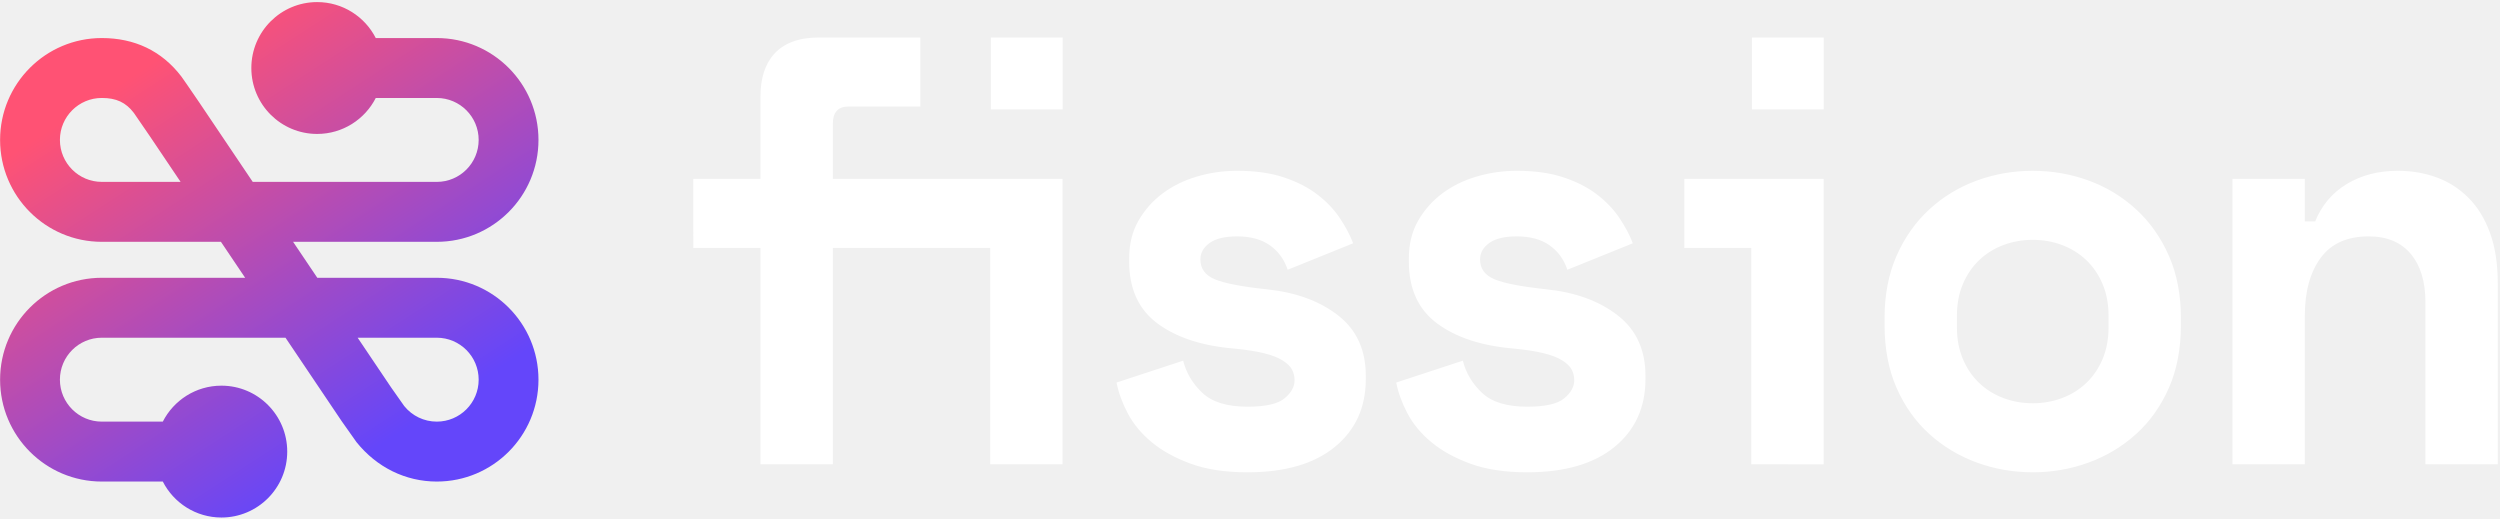
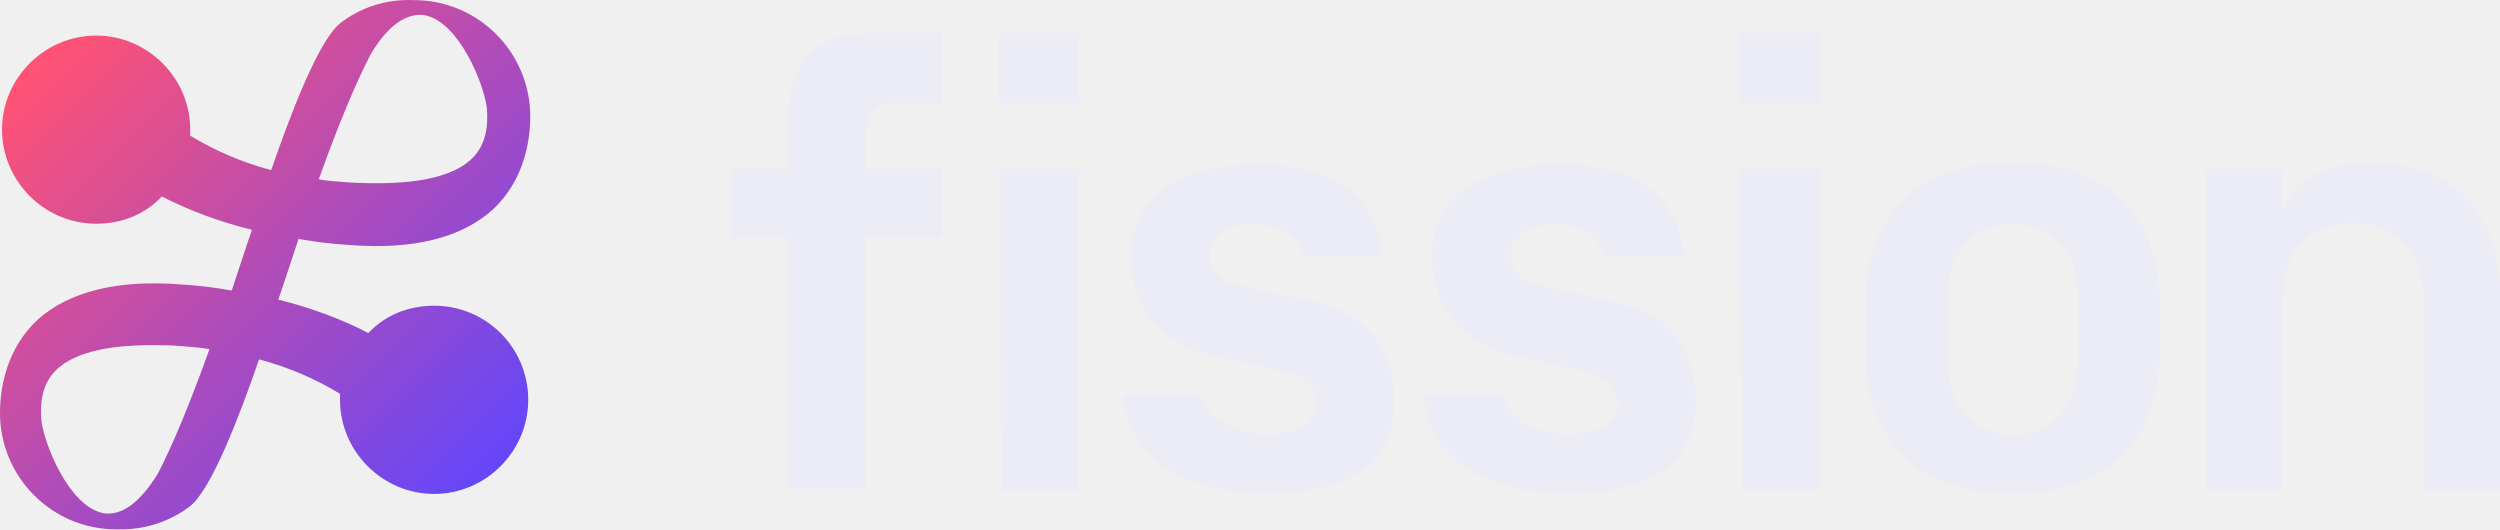
- <svg xmlns="http://www.w3.org/2000/svg" height="94" viewBox="0 0 453 94" width="453">
-   <linearGradient id="a" x1="25.501%" x2="73.12%" y1="13.681%" y2="84.309%">
-     <stop offset="0" stop-color="#ff5274" />
-     <stop offset="1" stop-color="#6446fa" />
+ <svg xmlns="http://www.w3.org/2000/svg" viewBox="0 0 3022.54 640">
+   <linearGradient id="a" gradientUnits="userSpaceOnUse" x1="13.35" x2="642.5" y1="12.87" y2="642.01">
+     <stop offset=".08" stop-color="#ff5274" />
+     <stop offset=".91" stop-color="#6446fa" />
  </linearGradient>
-   <g fill="none">
-     <path d="m125.625 32.409h12.175v-14.978c0-6.29 3.149-10.634 10.51-10.634h18.453v12.511h-13.042c-1.873 0-2.81 1.043-2.81 3.128v9.974h41.624v51.712h-13.111v-39.201h-28.512v39.201h-13.111v-39.201h-12.175zm53.923-25.613h13.007v13.032h-13.007zm37.964 40.209c0 1.668.867 2.867 2.601 3.597s4.891 1.338 9.469 1.825c5.272.556 9.573 2.137 12.903 4.744 3.33 2.606 4.995 6.238 4.995 10.895v.626c0 5.143-1.873 9.244-5.619 12.302-3.746 3.058-9.018 4.587-15.817 4.587-4.024 0-7.458-.521-10.302-1.564-2.844-1.043-5.203-2.346-7.076-3.91-1.873-1.564-3.313-3.301-4.318-5.213s-1.682-3.771-2.029-5.578l12.071-3.962c.555 2.224 1.717 4.17 3.486 5.838 1.769 1.668 4.492 2.502 8.169 2.502 3.261 0 5.498-.504 6.712-1.512 1.214-1.008 1.821-2.103 1.821-3.284 0-.695-.156-1.338-.468-1.929-.312-.591-.884-1.147-1.717-1.668s-1.96-.956-3.382-1.303c-1.422-.348-3.208-.626-5.359-.834-5.827-.487-10.458-1.998-13.892-4.535-3.434-2.537-5.151-6.273-5.151-11.208v-.626c0-2.572.555-4.831 1.665-6.777 1.11-1.946 2.567-3.597 4.37-4.952 1.804-1.355 3.885-2.381 6.244-3.076 2.359-.695 4.787-1.043 7.284-1.043 3.261 0 6.087.4 8.481 1.199 2.393.799 4.423 1.842 6.087 3.128 1.665 1.286 3.018 2.711 4.058 4.275 1.041 1.564 1.838 3.076 2.393 4.535l-11.863 4.796c-.624-1.877-1.7-3.354-3.226-4.431-1.526-1.077-3.503-1.616-5.931-1.616-2.22 0-3.885.4-4.995 1.199s-1.665 1.79-1.665 2.971zm50.677 0c0 1.668.867 2.867 2.601 3.597s4.891 1.338 9.469 1.825c5.272.556 9.573 2.137 12.903 4.744 3.33 2.606 4.995 6.238 4.995 10.895v.626c0 5.143-1.873 9.244-5.619 12.302-3.746 3.058-9.018 4.587-15.817 4.587-4.024 0-7.458-.521-10.302-1.564-2.844-1.043-5.203-2.346-7.076-3.91-1.873-1.564-3.313-3.301-4.318-5.213s-1.682-3.771-2.029-5.578l12.071-3.962c.555 2.224 1.717 4.17 3.486 5.838 1.769 1.668 4.492 2.502 8.169 2.502 3.261 0 5.498-.504 6.712-1.512 1.214-1.008 1.821-2.103 1.821-3.284 0-.695-.156-1.338-.468-1.929-.312-.591-.884-1.147-1.717-1.668s-1.96-.956-3.382-1.303c-1.422-.348-3.208-.626-5.359-.834-5.827-.487-10.458-1.998-13.892-4.535-3.434-2.537-5.151-6.273-5.151-11.208v-.626c0-2.572.555-4.831 1.665-6.777 1.11-1.946 2.567-3.597 4.37-4.952s3.885-2.381 6.244-3.076c2.359-.695 4.787-1.043 7.284-1.043 3.261 0 6.087.4 8.481 1.199 2.393.799 4.423 1.842 6.087 3.128 1.665 1.286 3.018 2.711 4.058 4.275 1.041 1.564 1.838 3.076 2.393 4.535l-11.863 4.796c-.624-1.877-1.7-3.354-3.226-4.431-1.526-1.077-3.503-1.616-5.931-1.616-2.22 0-3.885.4-4.995 1.199s-1.665 1.79-1.665 2.971zm49.145-2.085h-12.136v-12.511h25.247v51.732l-13.111-.02zm.116-38.124h13.007v13.032h-13.007zm77.729 52.094c0 4.309-.728 8.115-2.185 11.416-1.457 3.302-3.434 6.082-5.931 8.341-2.497 2.259-5.359 3.979-8.585 5.161-3.226 1.182-6.608 1.772-10.146 1.772-3.538 0-6.92-.591-10.146-1.772-3.226-1.182-6.087-2.902-8.585-5.161-2.497-2.259-4.475-5.039-5.931-8.341-1.457-3.302-2.185-7.107-2.185-11.416v-1.251c0-4.24.728-8.01 2.185-11.312 1.457-3.302 3.434-6.099 5.931-8.393 2.497-2.294 5.359-4.031 8.585-5.213s6.608-1.772 10.146-1.772c3.538 0 6.92.591 10.146 1.772s6.087 2.919 8.585 5.213c2.497 2.294 4.475 5.091 5.931 8.393 1.457 3.302 2.185 7.072 2.185 11.312zm-26.847 14.179c1.873 0 3.642-.313 5.307-.938 1.665-.626 3.122-1.529 4.37-2.711 1.249-1.182 2.237-2.624 2.966-4.327.728-1.703 1.093-3.632 1.093-5.786v-2.085c0-2.155-.364-4.083-1.093-5.786-.728-1.703-1.717-3.145-2.966-4.327-1.249-1.182-2.706-2.085-4.37-2.711-1.665-.626-3.434-.938-5.307-.938-1.873 0-3.642.313-5.307.938-1.665.626-3.122 1.529-4.37 2.711-1.249 1.182-2.237 2.624-2.966 4.327-.728 1.703-1.093 3.632-1.093 5.786v2.085c0 2.155.364 4.083 1.093 5.786.728 1.703 1.717 3.145 2.966 4.327 1.249 1.182 2.706 2.085 4.37 2.711 1.665.626 3.434.938 5.307.938zm49.303 11.051h-13.111v-51.712h13.111v7.715h1.873c1.179-2.919 3.087-5.178 5.723-6.777s5.723-2.398 9.261-2.398c2.497 0 4.839.4 7.024 1.199s4.11 2.033 5.775 3.701c1.665 1.668 2.966 3.788 3.902 6.36.937 2.572 1.405 5.63 1.405 9.175v32.737h-13.111v-29.401c0-3.684-.884-6.586-2.654-8.706-1.769-2.12-4.318-3.18-7.648-3.18-3.885 0-6.781 1.303-8.689 3.91-1.908 2.606-2.862 6.099-2.862 10.478z" fill="#fff" />
-     <path d="m29.5 76.398c1.974-3.868 5.99-6.516 10.623-6.516 6.585 0 11.923 5.349 11.923 11.946 0 6.598-5.338 11.946-11.923 11.946-4.634 0-8.65-2.648-10.623-6.516h-11.056c-10.177 0-18.427-8.266-18.427-18.462 0-10.196 8.25-18.462 18.427-18.462h25.976l-4.387-6.516h-21.59c-10.177 0-18.427-8.266-18.427-18.462s8.25-18.462 18.427-18.462c5.901 0 10.84 2.283 14.421 6.97.234.306 1.131 1.61 3.245 4.705l9.687 14.389h33.349c4.191 0 7.588-3.404 7.588-7.602s-3.397-7.602-7.588-7.602h-11.056c-1.974 3.868-5.99 6.516-10.623 6.516-6.585 0-11.923-5.349-11.923-11.946 0-6.598 5.338-11.946 11.923-11.946 4.634 0 8.65 2.648 10.623 6.516h11.056c10.177 0 18.427 8.266 18.427 18.462s-8.25 18.462-18.427 18.462h-26.038l4.387 6.516h21.651c10.177 0 18.427 8.266 18.427 18.462 0 10.196-8.25 18.462-18.427 18.462-5.633 0-10.86-2.556-14.541-7.133l-2.681-3.793-10.191-15.138h-33.288c-4.191 0-7.588 3.404-7.588 7.602s3.397 7.602 7.588 7.602zm41.339-6.242 2.402 3.415c1.437 1.78 3.579 2.827 5.905 2.827 4.191 0 7.588-3.404 7.588-7.602s-3.397-7.602-7.588-7.602h-14.34zm-43.694-45.485c-1.705-2.496-2.845-4.152-2.887-4.208-1.462-1.914-3.187-2.711-5.813-2.711-4.191 0-7.588 3.404-7.588 7.602s3.397 7.602 7.588 7.602h14.278z" fill="url(#a)" />
-   </g>
+   <path d="m524.87 369.61c-30.59 0-58.73 11-79.53 33-33-17.13-69.74-30.59-108.89-40.38 4.9-13.45 18.35-55 24.47-73.4a493.34 493.34 0 0 0 61.17 7.34c77.08 6.11 135.81-8.57 173.74-42.82 36.7-34.26 45.26-80.75 45.26-112.56 0-77.04-62.39-140.66-140.69-140.66-4.9 0-48.94-3.67-89.32 28.14-25.69 20.8-58.72 106.44-83.19 177.4a374.46 374.46 0 0 1 -97.89-41.6v-7.34c0-62.39-51.37-113.73-113.77-113.73s-113.78 51.34-113.78 113.73 51.38 113.78 113.78 113.78c30.59 0 58.73-11 79.52-33 33 17.13 69.74 30.59 108.89 40.37-4.89 13.46-18.35 55.06-24.47 73.41a492.88 492.88 0 0 0 -61.17-7.37c-77.08-6.12-135.8 8.57-173.73 42.82-36.71 34.26-45.27 80.75-45.27 112.56 0 77.08 62.4 140.7 140.7 140.7h7.3a137.39 137.39 0 0 0 82-28.14c25.69-20.8 58.73-106.44 83.2-177.4a374.54 374.54 0 0 1 97.87 41.6v7.34c0 62.39 51.39 113.78 113.79 113.78s113.79-51.39 113.79-113.78a113.57 113.57 0 0 0 -113.78-113.79zm47.71-179.84c-24.47 25.69-75.85 35.48-154.16 30.58-11-1.22-22-1.22-33-3.67q34.88-97.26 62.4-150.48c20.8-35.48 44-51.39 66.06-47.72 41.6 8.57 71 83.2 74.64 111.34 2.41 25.69-2.52 45.26-15.94 59.95zm-506.51 259.37c19.57-20.8 58.72-31.81 116.23-31.81 12.23 0 24.47 0 37.92 1.22 11 1.23 22 1.23 33 3.67q-34.87 97.27-62.4 150.49-33 53.22-66.07 47.71c-41.59-8.56-71-83.19-74.63-111.33-2.4-25.69 2.49-45.27 15.95-59.95z" fill="url(#a)" />
+   <path d="m953.61 140.24c0-67.09 32.67-100 99.21-100h85.91v84.17h-55.66c-32.67 0-36.3 20.74-36.3 39v41.47h92v82.95h-92v303.76h-93.16v-303.75h-69v-84.17h69zm350.88 451.35v-386.7h-96.8l3.63 387.92h93.17zm895.32 0v-386.7h-96.81l3.63 387.92h93.16zm-608.58-225.68-93.16-20.73c-30.25-7.32-36.3-23.18-36.3-36.6 1.21-23.18 21.78-37.82 54.45-37.82 30.24 0 52 14.64 59.28 39h96.79c-8.46-74.41-58.07-111-153.65-111-35.09 0-151.24 8.54-151.24 109.79 0 91.49 73.8 115.89 96.79 120.77l85.91 19.51c18.14 3.66 41.13 12.2 41.13 37.82 0 24.4-20.57 37.82-58.08 37.82-35.08 0-73.8-14.64-81.06-46.36h-94.37c8.47 109.79 134.3 118.33 173 118.33 104.06 0 154.87-36.6 154.87-109.79.01-81.65-50.8-110.98-94.36-120.74zm364.18 0-93.16-20.73c-30.25-7.32-36.25-23.18-36.25-36.6 1.21-23.18 21.78-37.82 54.45-37.82 30.24 0 52 14.64 59.28 39h96.79c-8.46-74.41-58.07-111-153.65-111-35.09 0-151.24 8.54-151.24 109.79 0 91.49 73.8 115.89 96.79 120.77l85.91 19.51c18.14 3.66 41.13 12.2 41.13 37.82 0 24.4-20.57 37.82-58.08 37.82-35.08 0-73.8-14.64-81.06-46.36h-94.42c8.47 109.79 134.3 118.33 173 118.33 104.06 0 154.87-36.6 154.87-109.79.01-81.65-50.77-110.98-94.36-120.74zm912.27-169.56c-60.5 0-87.11 24.4-96.8 39l-10.88 15.9v-46.36h-93.16v387.92h93.16v-236.66c0-63.43 46-86.61 84.69-86.61s84.69 23.18 84.69 86.61v236.66h93.16v-241.53c-1.21-113.45-81.06-154.93-154.86-154.93zm-256.5 173.22v53.68c0 111-62.92 173.22-177.86 173.22s-177.85-61-177.85-173.22v-53.68c0-111 62.91-173.22 177.85-173.22s177.86 62.22 177.86 173.22zm-99.18-13.42c0-48.79-27.82-85.39-78.64-85.39s-78.64 36.6-78.64 85.39v80.52c0 48.79 27.83 89.05 78.64 89.05s78.64-40.26 78.64-89.05zm-1207.51-315.94h-96.8v84.17h96.8zm895.32 0h-96.81v84.17h96.79z" fill="#ebecf5" />
</svg>
